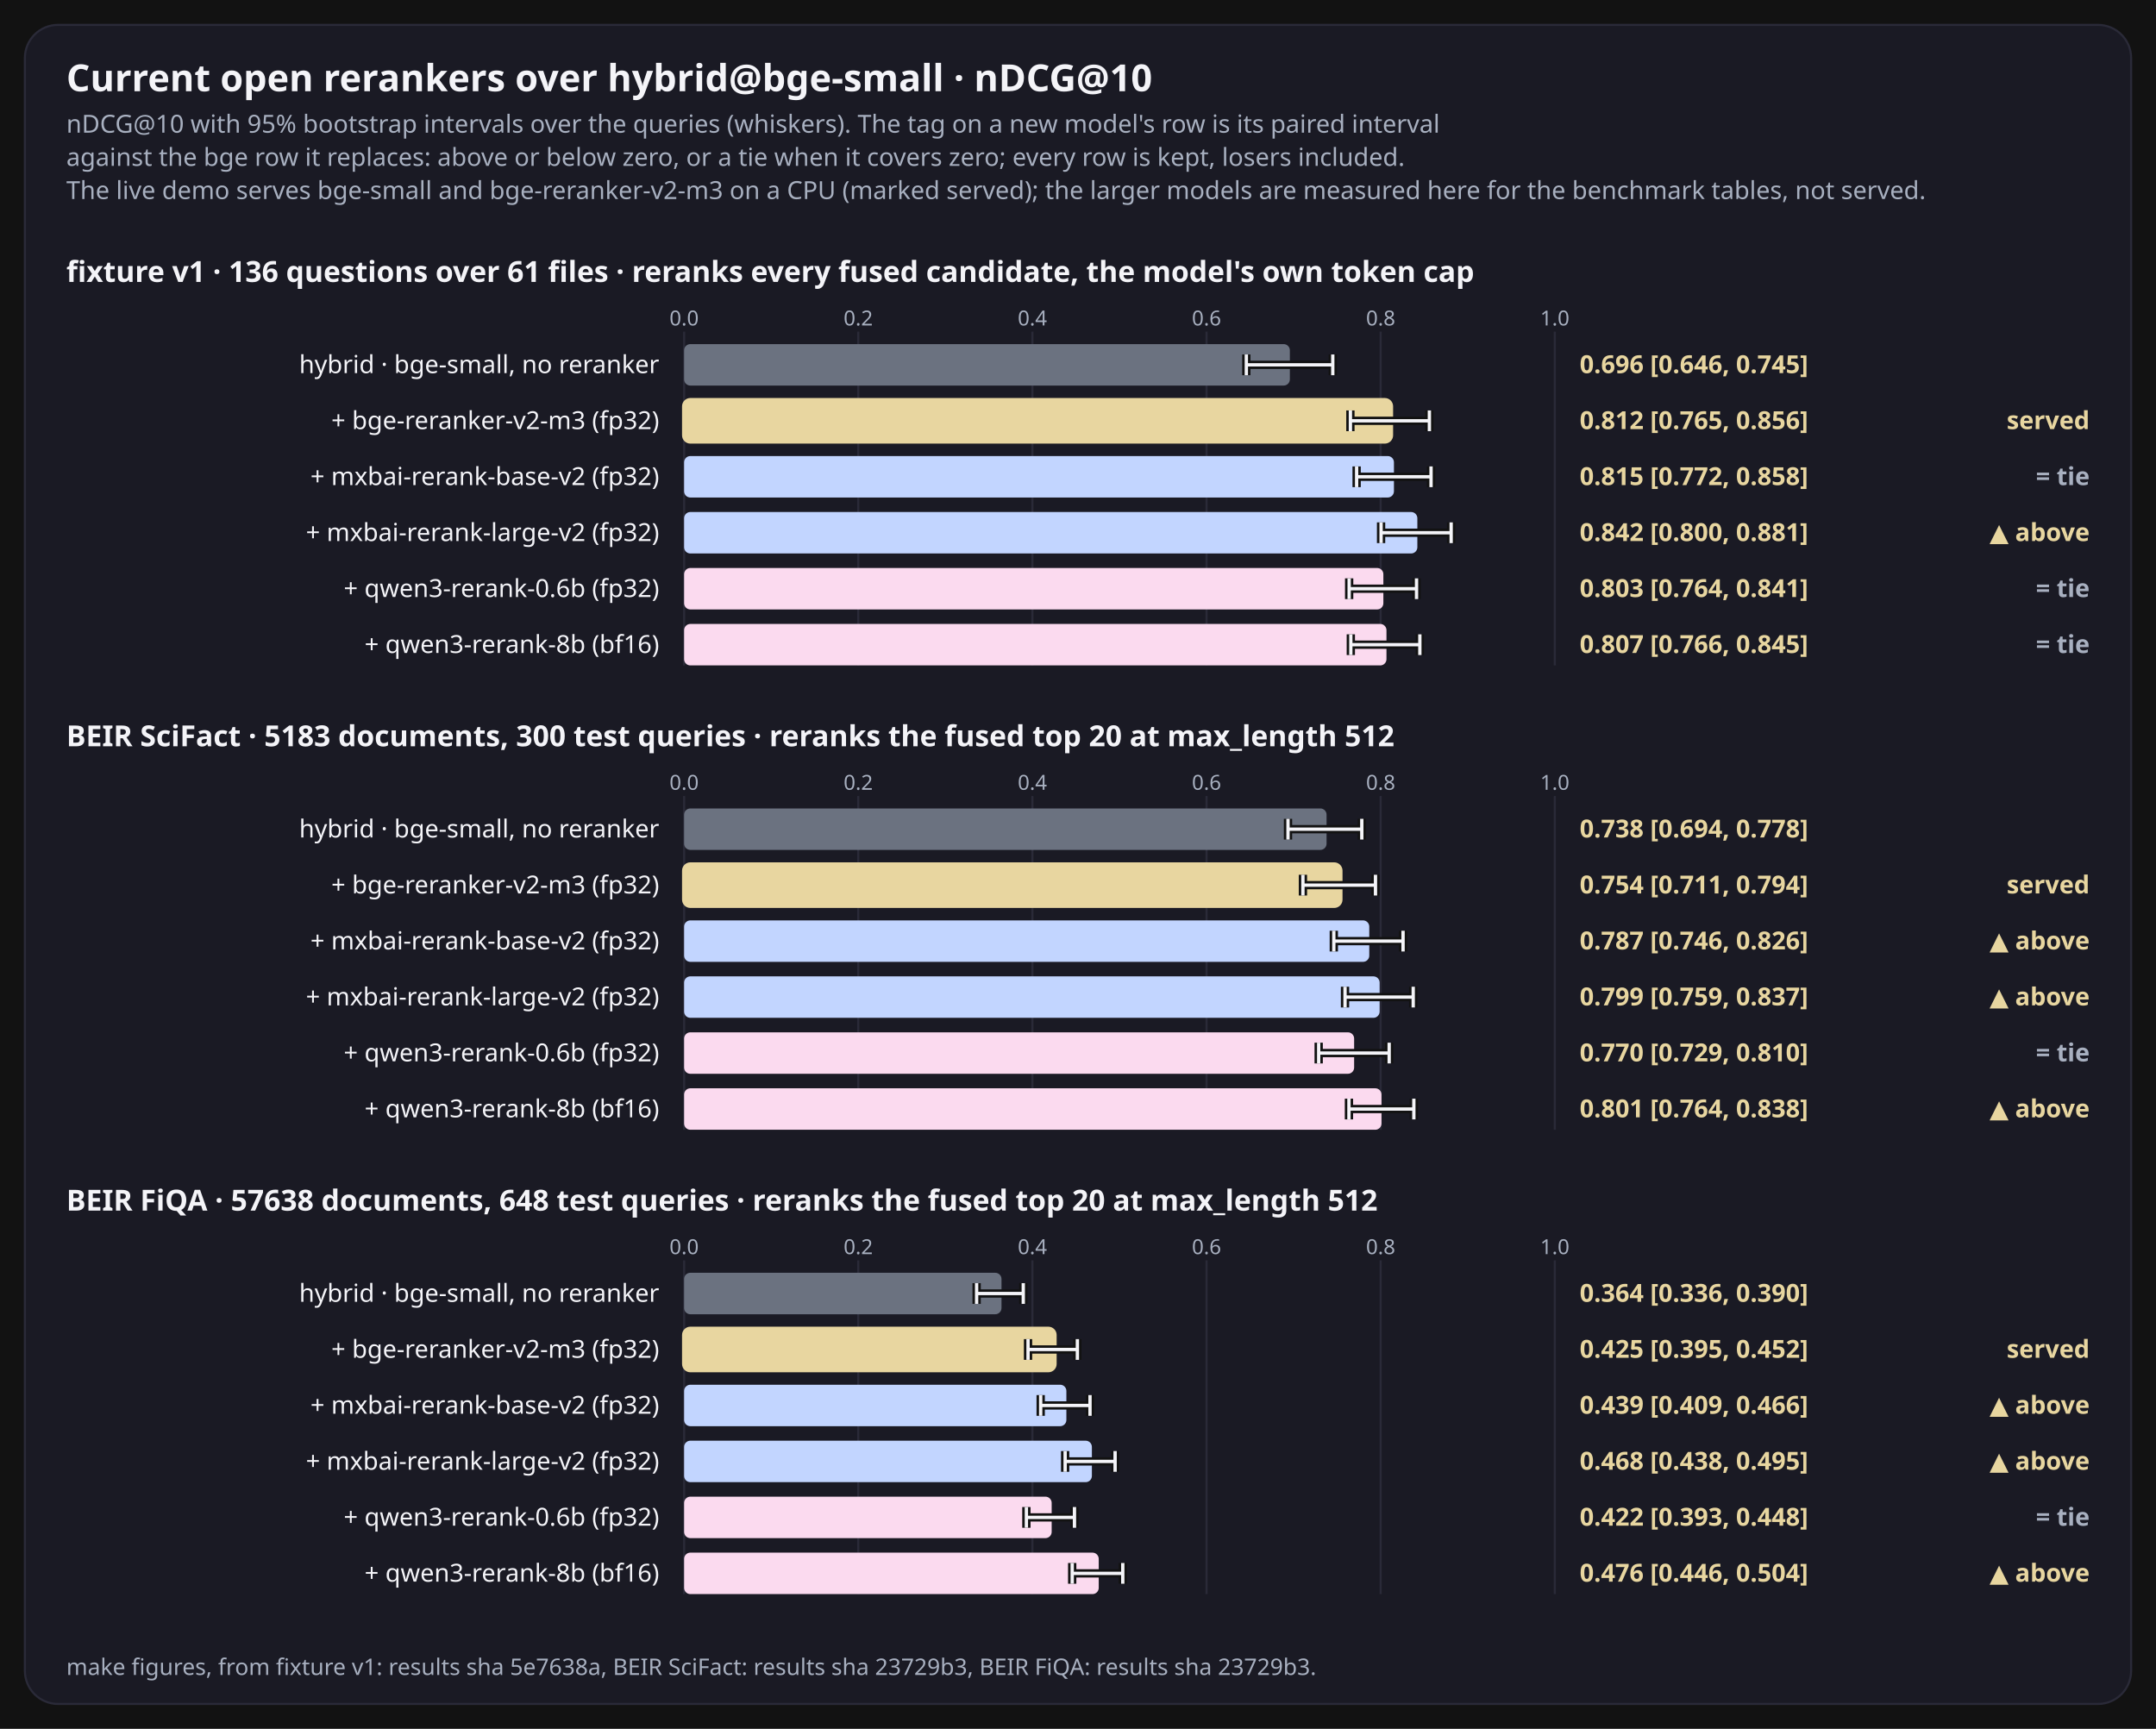
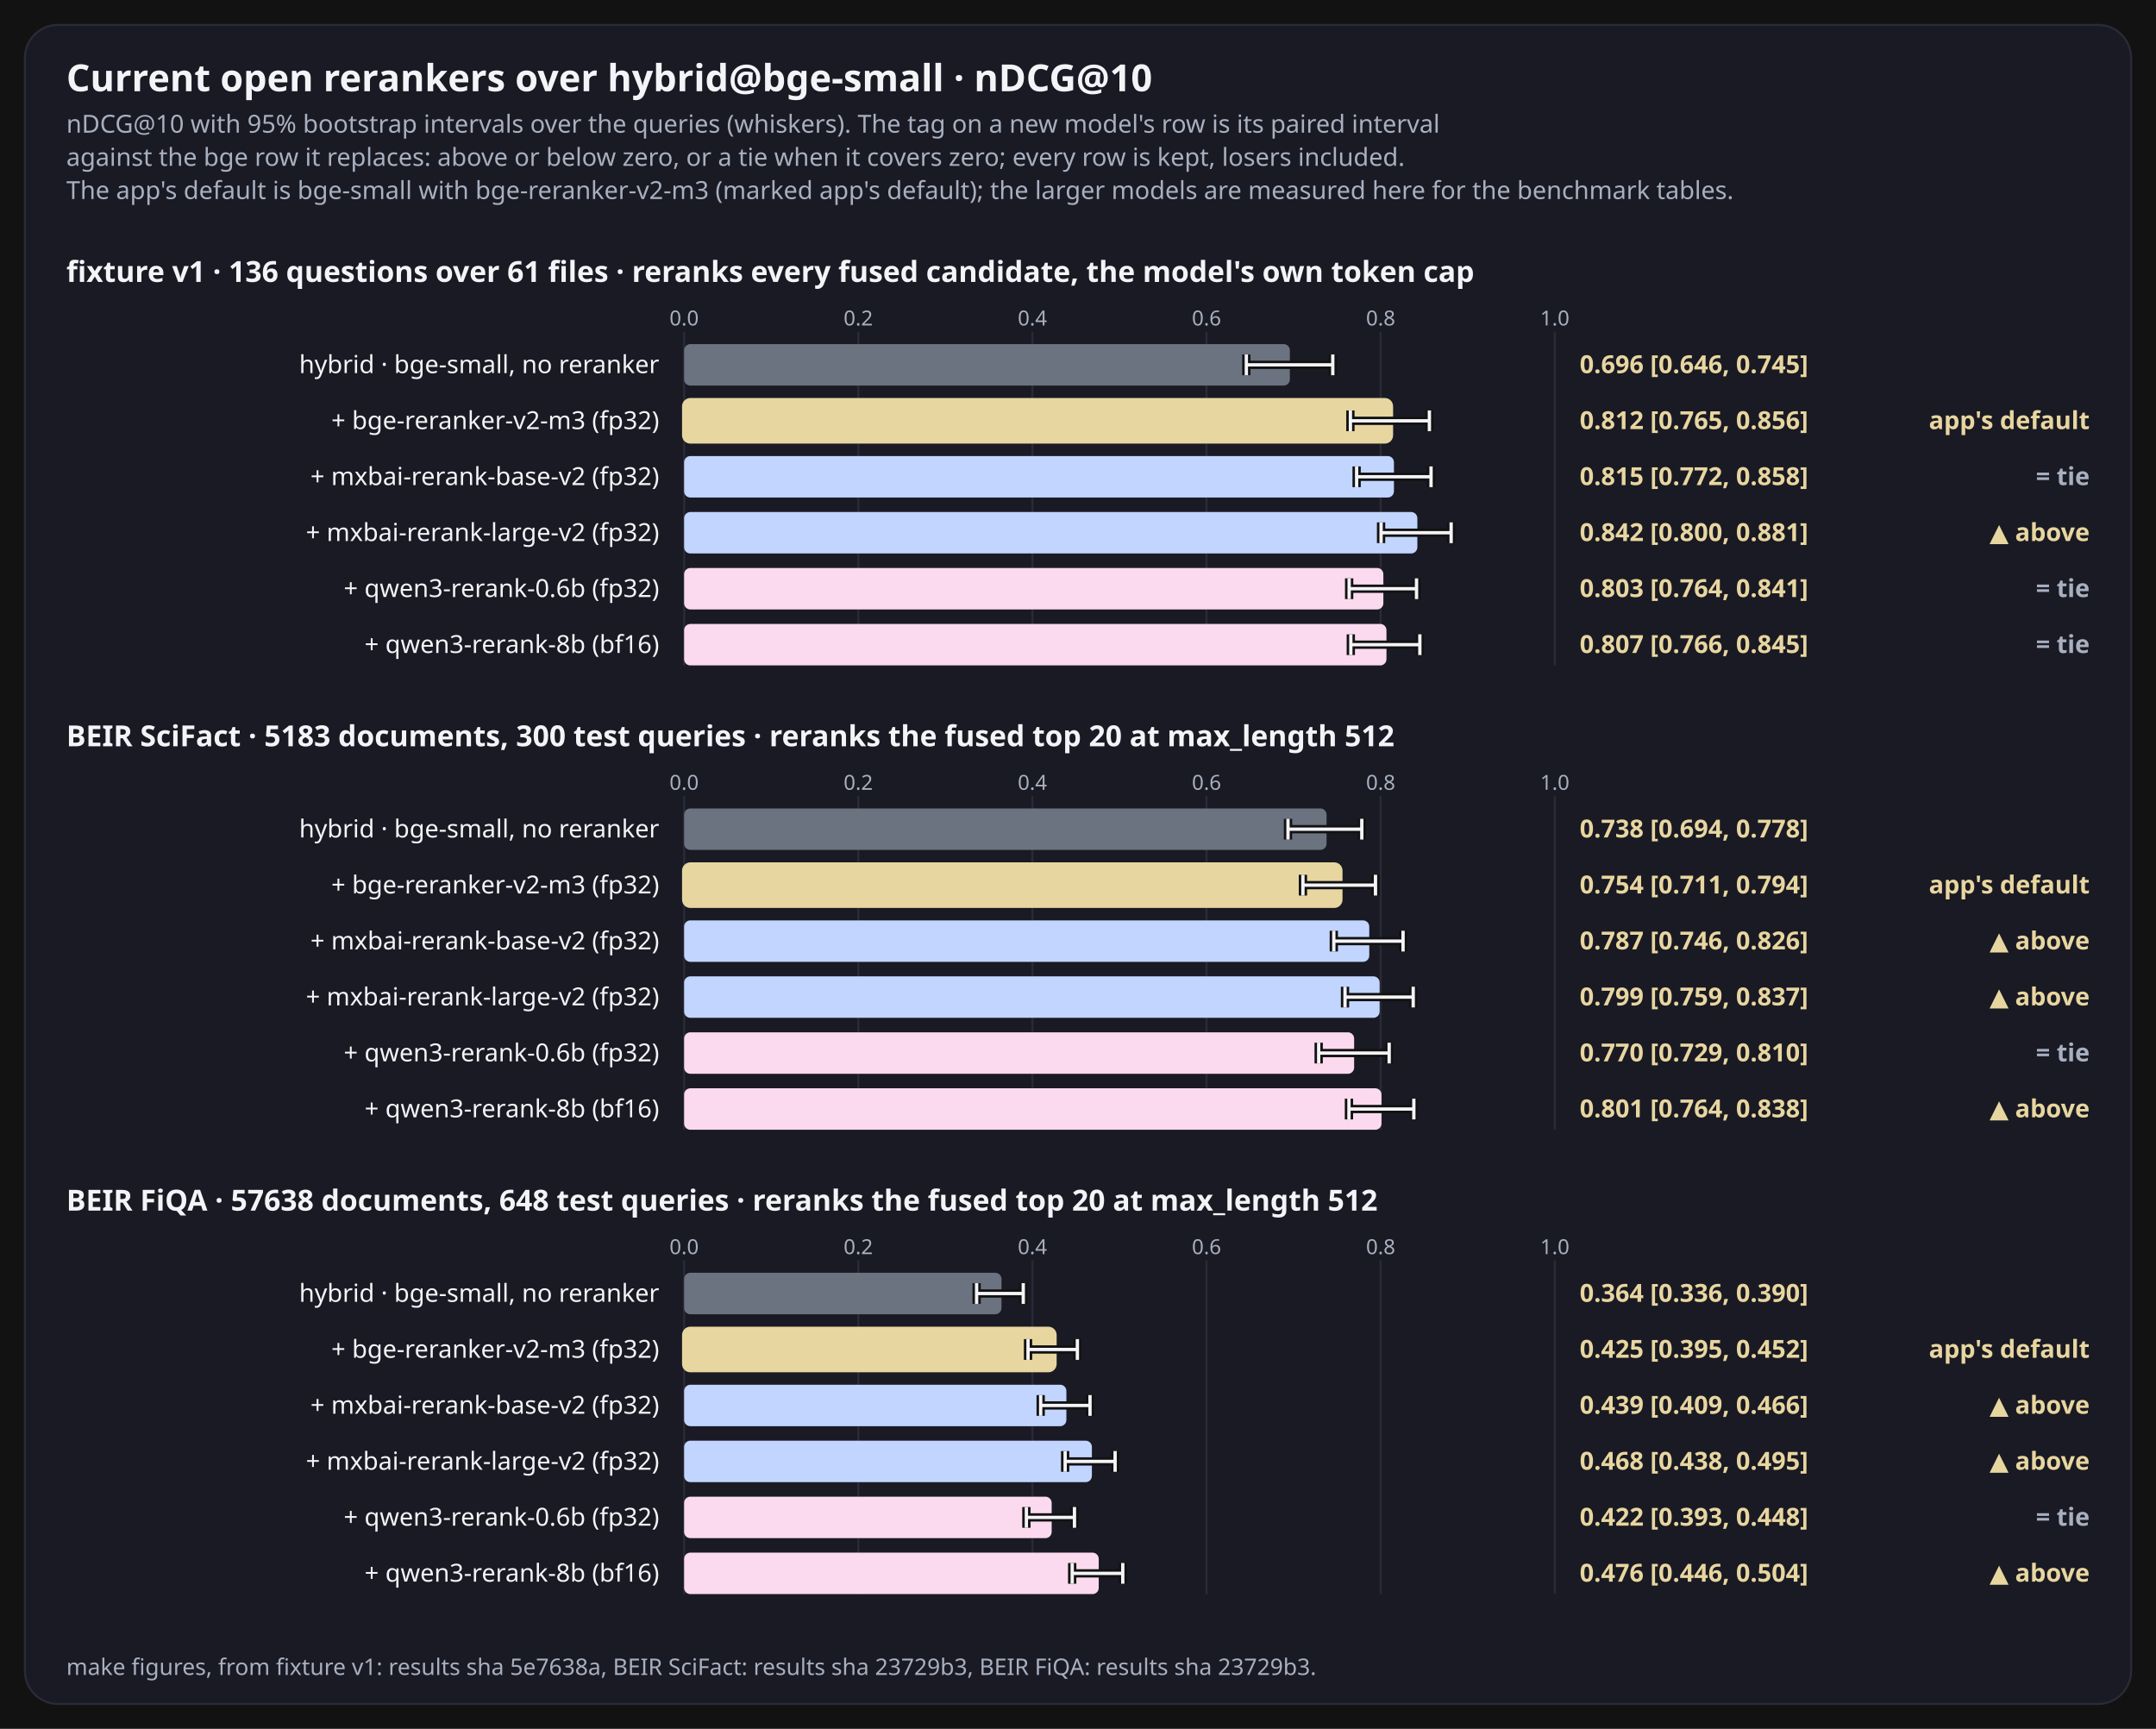
<svg xmlns="http://www.w3.org/2000/svg" width="1040" height="834" viewBox="0 0 1040 834" role="img" aria-label="Current open rerankers over hybrid@bge-small  ·  nDCG@10">
  <rect width="1040" height="834" fill="#121212" />
  <rect x="12" y="12" width="1016" height="810" rx="16" fill="#1A1A24" stroke="#2A2A38" />
  <text x="32" y="44" fill="#F4F4F8" font-family="ui-sans-serif, system-ui, sans-serif" font-size="18" font-weight="700">Current open rerankers over hybrid@bge-small  ·  nDCG@10</text>
  <text x="32" y="64" fill="#A8B0C0" font-family="ui-sans-serif, system-ui, sans-serif" font-size="12">nDCG@10 with 95% bootstrap intervals over the queries (whiskers). The tag on a new model's row is its paired interval</text>
  <text x="32" y="80" fill="#A8B0C0" font-family="ui-sans-serif, system-ui, sans-serif" font-size="12">against the bge row it replaces: above or below zero, or a tie when it covers zero; every row is kept, losers included.</text>
-   <text x="32" y="96" fill="#A8B0C0" font-family="ui-sans-serif, system-ui, sans-serif" font-size="12">The live demo serves bge-small and bge-reranker-v2-m3 on a CPU (marked served); the larger models are measured here for the benchmark tables, not served.</text>
+   <text x="32" y="96" fill="#A8B0C0" font-family="ui-sans-serif, system-ui, sans-serif" font-size="12">The app's default is bge-small with bge-reranker-v2-m3 (marked app's default); the larger models are measured here for the benchmark tables.</text>
  <text x="32" y="136" fill="#F4F4F8" font-family="ui-sans-serif, system-ui, sans-serif" font-size="14" font-weight="700">fixture v1  ·  136 questions over 61 files  ·  reranks every fused candidate, the model's own token cap</text>
  <line x1="330.0" y1="160" x2="330.0" y2="321" stroke="#2A2A38" stroke-width="1" />
  <text x="330.0" y="157" text-anchor="middle" fill="#A8B0C0" font-family="ui-sans-serif, system-ui, sans-serif" font-size="10">0.0</text>
  <line x1="414.0" y1="160" x2="414.0" y2="321" stroke="#2A2A38" stroke-width="1" />
  <text x="414.0" y="157" text-anchor="middle" fill="#A8B0C0" font-family="ui-sans-serif, system-ui, sans-serif" font-size="10">0.2</text>
  <line x1="498.0" y1="160" x2="498.0" y2="321" stroke="#2A2A38" stroke-width="1" />
  <text x="498.0" y="157" text-anchor="middle" fill="#A8B0C0" font-family="ui-sans-serif, system-ui, sans-serif" font-size="10">0.4</text>
  <line x1="582.0" y1="160" x2="582.0" y2="321" stroke="#2A2A38" stroke-width="1" />
  <text x="582.0" y="157" text-anchor="middle" fill="#A8B0C0" font-family="ui-sans-serif, system-ui, sans-serif" font-size="10">0.6</text>
  <line x1="666.0" y1="160" x2="666.0" y2="321" stroke="#2A2A38" stroke-width="1" />
  <text x="666.0" y="157" text-anchor="middle" fill="#A8B0C0" font-family="ui-sans-serif, system-ui, sans-serif" font-size="10">0.8</text>
  <line x1="750.0" y1="160" x2="750.0" y2="321" stroke="#2A2A38" stroke-width="1" />
  <text x="750.0" y="157" text-anchor="middle" fill="#A8B0C0" font-family="ui-sans-serif, system-ui, sans-serif" font-size="10">1.0</text>
  <text x="318" y="180.0" text-anchor="end" fill="#F4F4F8" font-family="ui-sans-serif, system-ui, sans-serif" font-size="12">hybrid · bge-small, no reranker</text>
  <rect x="330" y="166" width="292.2" height="20" rx="3" fill="#6B7280" />
  <path d="M601.2,176.0H642.9M601.2,171.0V181.0M642.9,171.0V181.0" stroke="#121212" stroke-width="4" fill="none" />
  <path d="M601.2,176.0H642.9M601.2,171.0V181.0M642.9,171.0V181.0" stroke="#F4F4F8" stroke-width="1.6" fill="none" />
  <text x="762" y="180.0" fill="#E8D6A0" font-family="ui-sans-serif, system-ui, sans-serif" font-size="12" font-weight="600">0.696  [0.646, 0.745]</text>
  <text x="318" y="207.0" text-anchor="end" fill="#F4F4F8" font-family="ui-sans-serif, system-ui, sans-serif" font-size="12">+ bge-reranker-v2-m3 (fp32)</text>
  <rect x="330" y="193" width="341.0" height="20" rx="3" fill="#E8D6A0" stroke="#E8D6A0" stroke-width="2" />
  <path d="M651.4,203.0H689.5M651.4,198.0V208.0M689.5,198.0V208.0" stroke="#121212" stroke-width="4" fill="none" />
  <path d="M651.4,203.0H689.5M651.4,198.0V208.0M689.5,198.0V208.0" stroke="#F4F4F8" stroke-width="1.6" fill="none" />
  <text x="762" y="207.0" fill="#E8D6A0" font-family="ui-sans-serif, system-ui, sans-serif" font-size="12" font-weight="600">0.812  [0.765, 0.856]</text>
-   <text x="1008" y="207.0" text-anchor="end" fill="#E8D6A0" font-family="ui-sans-serif, system-ui, sans-serif" font-size="12" font-weight="700">served</text>
+   <text x="1008" y="207.0" text-anchor="end" fill="#E8D6A0" font-family="ui-sans-serif, system-ui, sans-serif" font-size="12" font-weight="700">app's default</text>
  <text x="318" y="234.0" text-anchor="end" fill="#F4F4F8" font-family="ui-sans-serif, system-ui, sans-serif" font-size="12">+ mxbai-rerank-base-v2 (fp32)</text>
  <rect x="330" y="220" width="342.4" height="20" rx="3" fill="#C2D5FF" />
  <path d="M654.4,230.0H690.3M654.4,225.0V235.0M690.3,225.0V235.0" stroke="#121212" stroke-width="4" fill="none" />
  <path d="M654.4,230.0H690.3M654.4,225.0V235.0M690.3,225.0V235.0" stroke="#F4F4F8" stroke-width="1.6" fill="none" />
  <text x="762" y="234.0" fill="#E8D6A0" font-family="ui-sans-serif, system-ui, sans-serif" font-size="12" font-weight="600">0.815  [0.772, 0.858]</text>
  <text x="1008" y="234.0" text-anchor="end" fill="#A8B0C0" font-family="ui-sans-serif, system-ui, sans-serif" font-size="12" font-weight="700">= tie</text>
  <text x="318" y="261.0" text-anchor="end" fill="#F4F4F8" font-family="ui-sans-serif, system-ui, sans-serif" font-size="12">+ mxbai-rerank-large-v2 (fp32)</text>
  <rect x="330" y="247" width="353.7" height="20" rx="3" fill="#C2D5FF" />
  <path d="M666.2,257.0H700.0M666.2,252.0V262.0M700.0,252.0V262.0" stroke="#121212" stroke-width="4" fill="none" />
  <path d="M666.2,257.0H700.0M666.2,252.0V262.0M700.0,252.0V262.0" stroke="#F4F4F8" stroke-width="1.6" fill="none" />
  <text x="762" y="261.0" fill="#E8D6A0" font-family="ui-sans-serif, system-ui, sans-serif" font-size="12" font-weight="600">0.842  [0.800, 0.881]</text>
  <text x="1008" y="261.0" text-anchor="end" fill="#E8D6A0" font-family="ui-sans-serif, system-ui, sans-serif" font-size="12" font-weight="700">▲ above</text>
  <text x="318" y="288.0" text-anchor="end" fill="#F4F4F8" font-family="ui-sans-serif, system-ui, sans-serif" font-size="12">+ qwen3-rerank-0.6b (fp32)</text>
  <rect x="330" y="274" width="337.3" height="20" rx="3" fill="#FBDAEF" />
  <path d="M650.8,284.0H683.3M650.8,279.0V289.0M683.3,279.0V289.0" stroke="#121212" stroke-width="4" fill="none" />
  <path d="M650.8,284.0H683.3M650.8,279.0V289.0M683.3,279.0V289.0" stroke="#F4F4F8" stroke-width="1.6" fill="none" />
  <text x="762" y="288.0" fill="#E8D6A0" font-family="ui-sans-serif, system-ui, sans-serif" font-size="12" font-weight="600">0.803  [0.764, 0.841]</text>
  <text x="1008" y="288.0" text-anchor="end" fill="#A8B0C0" font-family="ui-sans-serif, system-ui, sans-serif" font-size="12" font-weight="700">= tie</text>
  <text x="318" y="315.0" text-anchor="end" fill="#F4F4F8" font-family="ui-sans-serif, system-ui, sans-serif" font-size="12">+ qwen3-rerank-8b (bf16)</text>
  <rect x="330" y="301" width="338.8" height="20" rx="3" fill="#FBDAEF" />
  <path d="M651.6,311.0H684.9M651.6,306.0V316.0M684.9,306.0V316.0" stroke="#121212" stroke-width="4" fill="none" />
  <path d="M651.6,311.0H684.9M651.6,306.0V316.0M684.9,306.0V316.0" stroke="#F4F4F8" stroke-width="1.6" fill="none" />
  <text x="762" y="315.0" fill="#E8D6A0" font-family="ui-sans-serif, system-ui, sans-serif" font-size="12" font-weight="600">0.807  [0.766, 0.845]</text>
  <text x="1008" y="315.0" text-anchor="end" fill="#A8B0C0" font-family="ui-sans-serif, system-ui, sans-serif" font-size="12" font-weight="700">= tie</text>
  <text x="32" y="360" fill="#F4F4F8" font-family="ui-sans-serif, system-ui, sans-serif" font-size="14" font-weight="700">BEIR SciFact  ·  5183 documents, 300 test queries  ·  reranks the fused top 20 at max_length 512</text>
  <line x1="330.0" y1="384" x2="330.0" y2="545" stroke="#2A2A38" stroke-width="1" />
  <text x="330.0" y="381" text-anchor="middle" fill="#A8B0C0" font-family="ui-sans-serif, system-ui, sans-serif" font-size="10">0.0</text>
  <line x1="414.0" y1="384" x2="414.0" y2="545" stroke="#2A2A38" stroke-width="1" />
  <text x="414.0" y="381" text-anchor="middle" fill="#A8B0C0" font-family="ui-sans-serif, system-ui, sans-serif" font-size="10">0.2</text>
  <line x1="498.0" y1="384" x2="498.0" y2="545" stroke="#2A2A38" stroke-width="1" />
  <text x="498.0" y="381" text-anchor="middle" fill="#A8B0C0" font-family="ui-sans-serif, system-ui, sans-serif" font-size="10">0.4</text>
  <line x1="582.0" y1="384" x2="582.0" y2="545" stroke="#2A2A38" stroke-width="1" />
  <text x="582.0" y="381" text-anchor="middle" fill="#A8B0C0" font-family="ui-sans-serif, system-ui, sans-serif" font-size="10">0.6</text>
  <line x1="666.0" y1="384" x2="666.0" y2="545" stroke="#2A2A38" stroke-width="1" />
  <text x="666.0" y="381" text-anchor="middle" fill="#A8B0C0" font-family="ui-sans-serif, system-ui, sans-serif" font-size="10">0.8</text>
  <line x1="750.0" y1="384" x2="750.0" y2="545" stroke="#2A2A38" stroke-width="1" />
  <text x="750.0" y="381" text-anchor="middle" fill="#A8B0C0" font-family="ui-sans-serif, system-ui, sans-serif" font-size="10">1.0</text>
  <text x="318" y="404.0" text-anchor="end" fill="#F4F4F8" font-family="ui-sans-serif, system-ui, sans-serif" font-size="12">hybrid · bge-small, no reranker</text>
  <rect x="330" y="390" width="309.9" height="20" rx="3" fill="#6B7280" />
  <path d="M621.3,400.0H656.9M621.3,395.0V405.0M656.9,395.0V405.0" stroke="#121212" stroke-width="4" fill="none" />
  <path d="M621.3,400.0H656.9M621.3,395.0V405.0M656.9,395.0V405.0" stroke="#F4F4F8" stroke-width="1.6" fill="none" />
  <text x="762" y="404.0" fill="#E8D6A0" font-family="ui-sans-serif, system-ui, sans-serif" font-size="12" font-weight="600">0.738  [0.694, 0.778]</text>
  <text x="318" y="431.0" text-anchor="end" fill="#F4F4F8" font-family="ui-sans-serif, system-ui, sans-serif" font-size="12">+ bge-reranker-v2-m3 (fp32)</text>
  <rect x="330" y="417" width="316.6" height="20" rx="3" fill="#E8D6A0" stroke="#E8D6A0" stroke-width="2" />
  <path d="M628.5,427.0H663.5M628.5,422.0V432.0M663.5,422.0V432.0" stroke="#121212" stroke-width="4" fill="none" />
  <path d="M628.5,427.0H663.5M628.5,422.0V432.0M663.5,422.0V432.0" stroke="#F4F4F8" stroke-width="1.6" fill="none" />
  <text x="762" y="431.0" fill="#E8D6A0" font-family="ui-sans-serif, system-ui, sans-serif" font-size="12" font-weight="600">0.754  [0.711, 0.794]</text>
-   <text x="1008" y="431.0" text-anchor="end" fill="#E8D6A0" font-family="ui-sans-serif, system-ui, sans-serif" font-size="12" font-weight="700">served</text>
+   <text x="1008" y="431.0" text-anchor="end" fill="#E8D6A0" font-family="ui-sans-serif, system-ui, sans-serif" font-size="12" font-weight="700">app's default</text>
  <text x="318" y="458.0" text-anchor="end" fill="#F4F4F8" font-family="ui-sans-serif, system-ui, sans-serif" font-size="12">+ mxbai-rerank-base-v2 (fp32)</text>
  <rect x="330" y="444" width="330.5" height="20" rx="3" fill="#C2D5FF" />
  <path d="M643.4,454.0H676.8M643.4,449.0V459.0M676.8,449.0V459.0" stroke="#121212" stroke-width="4" fill="none" />
  <path d="M643.4,454.0H676.8M643.4,449.0V459.0M676.8,449.0V459.0" stroke="#F4F4F8" stroke-width="1.6" fill="none" />
  <text x="762" y="458.0" fill="#E8D6A0" font-family="ui-sans-serif, system-ui, sans-serif" font-size="12" font-weight="600">0.787  [0.746, 0.826]</text>
  <text x="1008" y="458.0" text-anchor="end" fill="#E8D6A0" font-family="ui-sans-serif, system-ui, sans-serif" font-size="12" font-weight="700">▲ above</text>
  <text x="318" y="485.0" text-anchor="end" fill="#F4F4F8" font-family="ui-sans-serif, system-ui, sans-serif" font-size="12">+ mxbai-rerank-large-v2 (fp32)</text>
  <rect x="330" y="471" width="335.5" height="20" rx="3" fill="#C2D5FF" />
  <path d="M648.8,481.0H681.7M648.8,476.0V486.0M681.7,476.0V486.0" stroke="#121212" stroke-width="4" fill="none" />
  <path d="M648.8,481.0H681.7M648.8,476.0V486.0M681.7,476.0V486.0" stroke="#F4F4F8" stroke-width="1.6" fill="none" />
  <text x="762" y="485.0" fill="#E8D6A0" font-family="ui-sans-serif, system-ui, sans-serif" font-size="12" font-weight="600">0.799  [0.759, 0.837]</text>
  <text x="1008" y="485.0" text-anchor="end" fill="#E8D6A0" font-family="ui-sans-serif, system-ui, sans-serif" font-size="12" font-weight="700">▲ above</text>
  <text x="318" y="512.0" text-anchor="end" fill="#F4F4F8" font-family="ui-sans-serif, system-ui, sans-serif" font-size="12">+ qwen3-rerank-0.6b (fp32)</text>
  <rect x="330" y="498" width="323.2" height="20" rx="3" fill="#FBDAEF" />
  <path d="M636.1,508.0H670.1M636.1,503.0V513.0M670.1,503.0V513.0" stroke="#121212" stroke-width="4" fill="none" />
  <path d="M636.1,508.0H670.1M636.1,503.0V513.0M670.1,503.0V513.0" stroke="#F4F4F8" stroke-width="1.6" fill="none" />
  <text x="762" y="512.0" fill="#E8D6A0" font-family="ui-sans-serif, system-ui, sans-serif" font-size="12" font-weight="600">0.770  [0.729, 0.810]</text>
  <text x="1008" y="512.0" text-anchor="end" fill="#A8B0C0" font-family="ui-sans-serif, system-ui, sans-serif" font-size="12" font-weight="700">= tie</text>
  <text x="318" y="539.0" text-anchor="end" fill="#F4F4F8" font-family="ui-sans-serif, system-ui, sans-serif" font-size="12">+ qwen3-rerank-8b (bf16)</text>
  <rect x="330" y="525" width="336.4" height="20" rx="3" fill="#FBDAEF" />
  <path d="M650.7,535.0H682.0M650.7,530.0V540.0M682.0,530.0V540.0" stroke="#121212" stroke-width="4" fill="none" />
  <path d="M650.7,535.0H682.0M650.7,530.0V540.0M682.0,530.0V540.0" stroke="#F4F4F8" stroke-width="1.6" fill="none" />
  <text x="762" y="539.0" fill="#E8D6A0" font-family="ui-sans-serif, system-ui, sans-serif" font-size="12" font-weight="600">0.801  [0.764, 0.838]</text>
  <text x="1008" y="539.0" text-anchor="end" fill="#E8D6A0" font-family="ui-sans-serif, system-ui, sans-serif" font-size="12" font-weight="700">▲ above</text>
  <text x="32" y="584" fill="#F4F4F8" font-family="ui-sans-serif, system-ui, sans-serif" font-size="14" font-weight="700">BEIR FiQA  ·  57638 documents, 648 test queries  ·  reranks the fused top 20 at max_length 512</text>
  <line x1="330.0" y1="608" x2="330.0" y2="769" stroke="#2A2A38" stroke-width="1" />
  <text x="330.0" y="605" text-anchor="middle" fill="#A8B0C0" font-family="ui-sans-serif, system-ui, sans-serif" font-size="10">0.0</text>
  <line x1="414.0" y1="608" x2="414.0" y2="769" stroke="#2A2A38" stroke-width="1" />
  <text x="414.0" y="605" text-anchor="middle" fill="#A8B0C0" font-family="ui-sans-serif, system-ui, sans-serif" font-size="10">0.2</text>
  <line x1="498.0" y1="608" x2="498.0" y2="769" stroke="#2A2A38" stroke-width="1" />
  <text x="498.0" y="605" text-anchor="middle" fill="#A8B0C0" font-family="ui-sans-serif, system-ui, sans-serif" font-size="10">0.4</text>
  <line x1="582.0" y1="608" x2="582.0" y2="769" stroke="#2A2A38" stroke-width="1" />
  <text x="582.0" y="605" text-anchor="middle" fill="#A8B0C0" font-family="ui-sans-serif, system-ui, sans-serif" font-size="10">0.6</text>
  <line x1="666.0" y1="608" x2="666.0" y2="769" stroke="#2A2A38" stroke-width="1" />
  <text x="666.0" y="605" text-anchor="middle" fill="#A8B0C0" font-family="ui-sans-serif, system-ui, sans-serif" font-size="10">0.8</text>
  <line x1="750.0" y1="608" x2="750.0" y2="769" stroke="#2A2A38" stroke-width="1" />
  <text x="750.0" y="605" text-anchor="middle" fill="#A8B0C0" font-family="ui-sans-serif, system-ui, sans-serif" font-size="10">1.0</text>
  <text x="318" y="628.0" text-anchor="end" fill="#F4F4F8" font-family="ui-sans-serif, system-ui, sans-serif" font-size="12">hybrid · bge-small, no reranker</text>
  <rect x="330" y="614" width="153.1" height="20" rx="3" fill="#6B7280" />
  <path d="M471.1,624.0H493.6M471.1,619.0V629.0M493.6,619.0V629.0" stroke="#121212" stroke-width="4" fill="none" />
  <path d="M471.1,624.0H493.6M471.1,619.0V629.0M493.6,619.0V629.0" stroke="#F4F4F8" stroke-width="1.6" fill="none" />
  <text x="762" y="628.0" fill="#E8D6A0" font-family="ui-sans-serif, system-ui, sans-serif" font-size="12" font-weight="600">0.364  [0.336, 0.390]</text>
  <text x="318" y="655.0" text-anchor="end" fill="#F4F4F8" font-family="ui-sans-serif, system-ui, sans-serif" font-size="12">+ bge-reranker-v2-m3 (fp32)</text>
  <rect x="330" y="641" width="178.7" height="20" rx="3" fill="#E8D6A0" stroke="#E8D6A0" stroke-width="2" />
  <path d="M495.9,651.0H519.7M495.9,646.0V656.0M519.7,646.0V656.0" stroke="#121212" stroke-width="4" fill="none" />
  <path d="M495.9,651.0H519.7M495.9,646.0V656.0M519.7,646.0V656.0" stroke="#F4F4F8" stroke-width="1.6" fill="none" />
  <text x="762" y="655.0" fill="#E8D6A0" font-family="ui-sans-serif, system-ui, sans-serif" font-size="12" font-weight="600">0.425  [0.395, 0.452]</text>
-   <text x="1008" y="655.0" text-anchor="end" fill="#E8D6A0" font-family="ui-sans-serif, system-ui, sans-serif" font-size="12" font-weight="700">served</text>
+   <text x="1008" y="655.0" text-anchor="end" fill="#E8D6A0" font-family="ui-sans-serif, system-ui, sans-serif" font-size="12" font-weight="700">app's default</text>
  <text x="318" y="682.0" text-anchor="end" fill="#F4F4F8" font-family="ui-sans-serif, system-ui, sans-serif" font-size="12">+ mxbai-rerank-base-v2 (fp32)</text>
  <rect x="330" y="668" width="184.4" height="20" rx="3" fill="#C2D5FF" />
  <path d="M502.0,678.0H525.8M502.0,673.0V683.0M525.8,673.0V683.0" stroke="#121212" stroke-width="4" fill="none" />
  <path d="M502.0,678.0H525.8M502.0,673.0V683.0M525.8,673.0V683.0" stroke="#F4F4F8" stroke-width="1.6" fill="none" />
  <text x="762" y="682.0" fill="#E8D6A0" font-family="ui-sans-serif, system-ui, sans-serif" font-size="12" font-weight="600">0.439  [0.409, 0.466]</text>
  <text x="1008" y="682.0" text-anchor="end" fill="#E8D6A0" font-family="ui-sans-serif, system-ui, sans-serif" font-size="12" font-weight="700">▲ above</text>
  <text x="318" y="709.0" text-anchor="end" fill="#F4F4F8" font-family="ui-sans-serif, system-ui, sans-serif" font-size="12">+ mxbai-rerank-large-v2 (fp32)</text>
  <rect x="330" y="695" width="196.7" height="20" rx="3" fill="#C2D5FF" />
  <path d="M513.8,705.0H537.9M513.8,700.0V710.0M537.9,700.0V710.0" stroke="#121212" stroke-width="4" fill="none" />
  <path d="M513.8,705.0H537.9M513.8,700.0V710.0M537.9,700.0V710.0" stroke="#F4F4F8" stroke-width="1.6" fill="none" />
  <text x="762" y="709.0" fill="#E8D6A0" font-family="ui-sans-serif, system-ui, sans-serif" font-size="12" font-weight="600">0.468  [0.438, 0.495]</text>
  <text x="1008" y="709.0" text-anchor="end" fill="#E8D6A0" font-family="ui-sans-serif, system-ui, sans-serif" font-size="12" font-weight="700">▲ above</text>
  <text x="318" y="736.0" text-anchor="end" fill="#F4F4F8" font-family="ui-sans-serif, system-ui, sans-serif" font-size="12">+ qwen3-rerank-0.6b (fp32)</text>
  <rect x="330" y="722" width="177.3" height="20" rx="3" fill="#FBDAEF" />
  <path d="M495.1,732.0H518.3M495.1,727.0V737.0M518.3,727.0V737.0" stroke="#121212" stroke-width="4" fill="none" />
  <path d="M495.1,732.0H518.3M495.1,727.0V737.0M518.3,727.0V737.0" stroke="#F4F4F8" stroke-width="1.6" fill="none" />
  <text x="762" y="736.0" fill="#E8D6A0" font-family="ui-sans-serif, system-ui, sans-serif" font-size="12" font-weight="600">0.422  [0.393, 0.448]</text>
  <text x="1008" y="736.0" text-anchor="end" fill="#A8B0C0" font-family="ui-sans-serif, system-ui, sans-serif" font-size="12" font-weight="700">= tie</text>
  <text x="318" y="763.0" text-anchor="end" fill="#F4F4F8" font-family="ui-sans-serif, system-ui, sans-serif" font-size="12">+ qwen3-rerank-8b (bf16)</text>
  <rect x="330" y="749" width="200.0" height="20" rx="3" fill="#FBDAEF" />
  <path d="M517.2,759.0H541.6M517.2,754.0V764.0M541.6,754.0V764.0" stroke="#121212" stroke-width="4" fill="none" />
  <path d="M517.2,759.0H541.6M517.2,754.0V764.0M541.6,754.0V764.0" stroke="#F4F4F8" stroke-width="1.6" fill="none" />
  <text x="762" y="763.0" fill="#E8D6A0" font-family="ui-sans-serif, system-ui, sans-serif" font-size="12" font-weight="600">0.476  [0.446, 0.504]</text>
  <text x="1008" y="763.0" text-anchor="end" fill="#E8D6A0" font-family="ui-sans-serif, system-ui, sans-serif" font-size="12" font-weight="700">▲ above</text>
  <text x="32" y="808" fill="#A8B0C0" font-family="ui-sans-serif, system-ui, sans-serif" font-size="11">make figures, from fixture v1: results sha 5e7638a, BEIR SciFact: results sha 23729b3, BEIR FiQA: results sha 23729b3.</text>
</svg>
